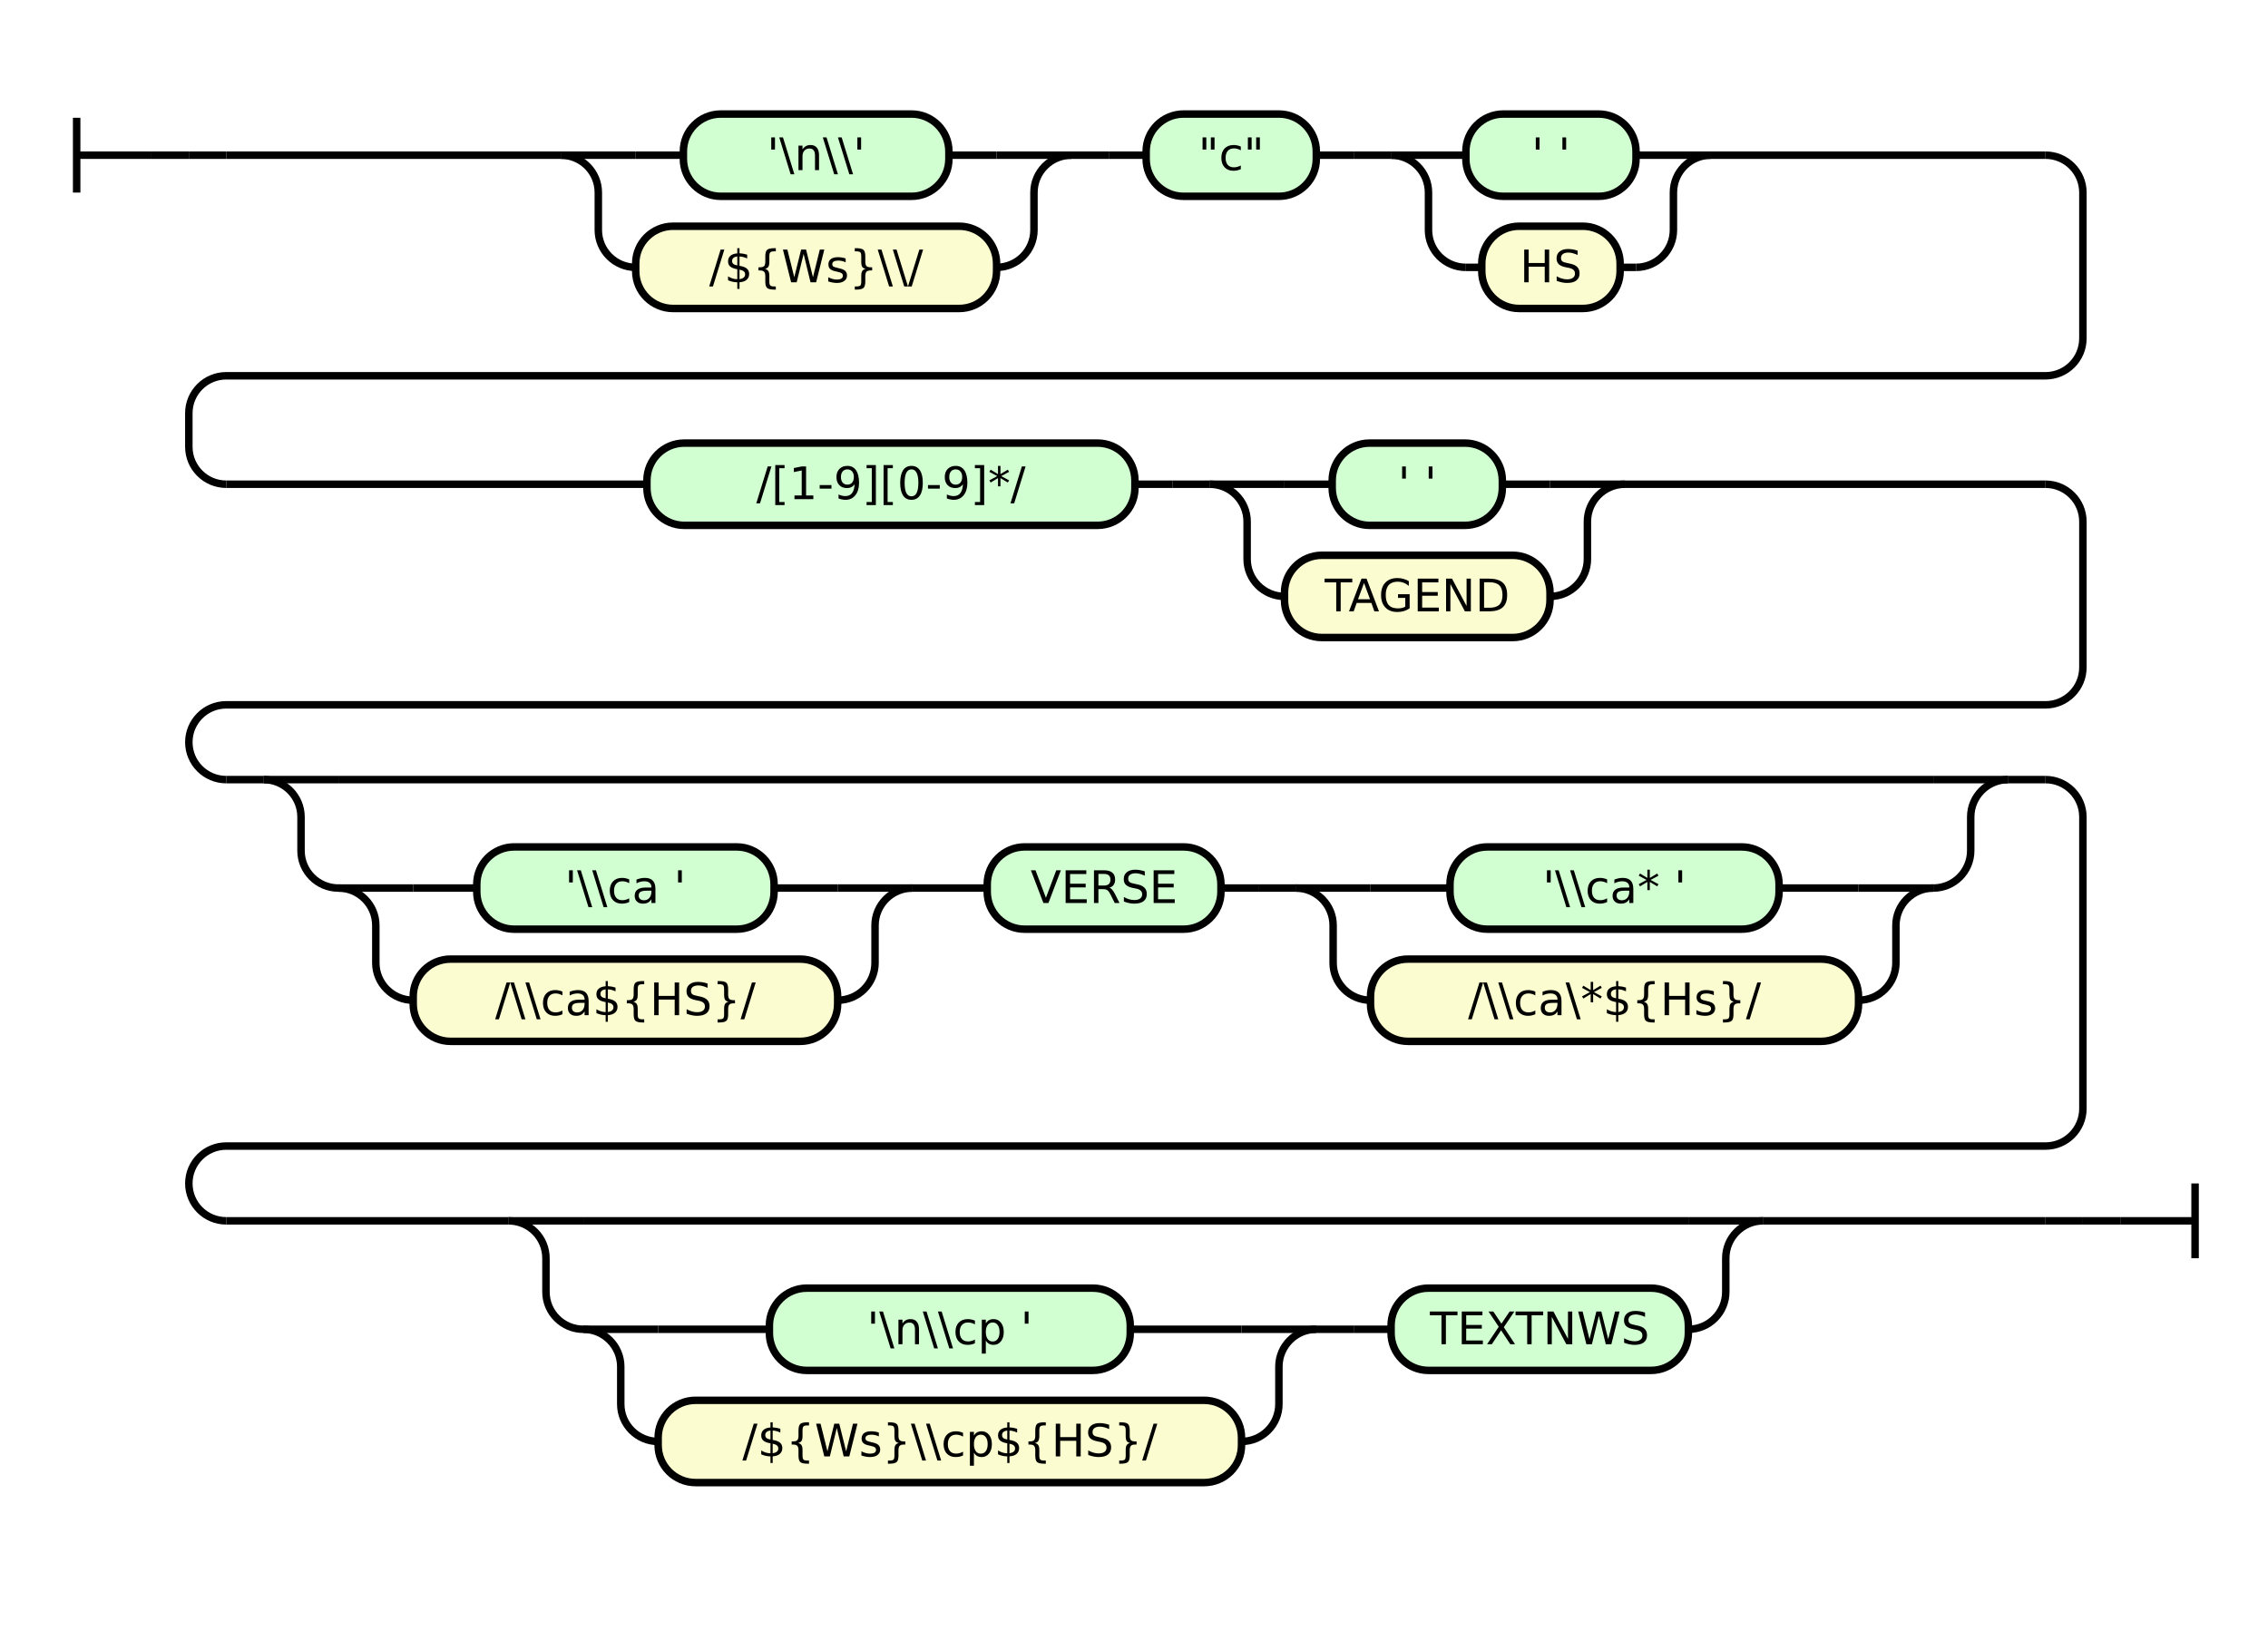
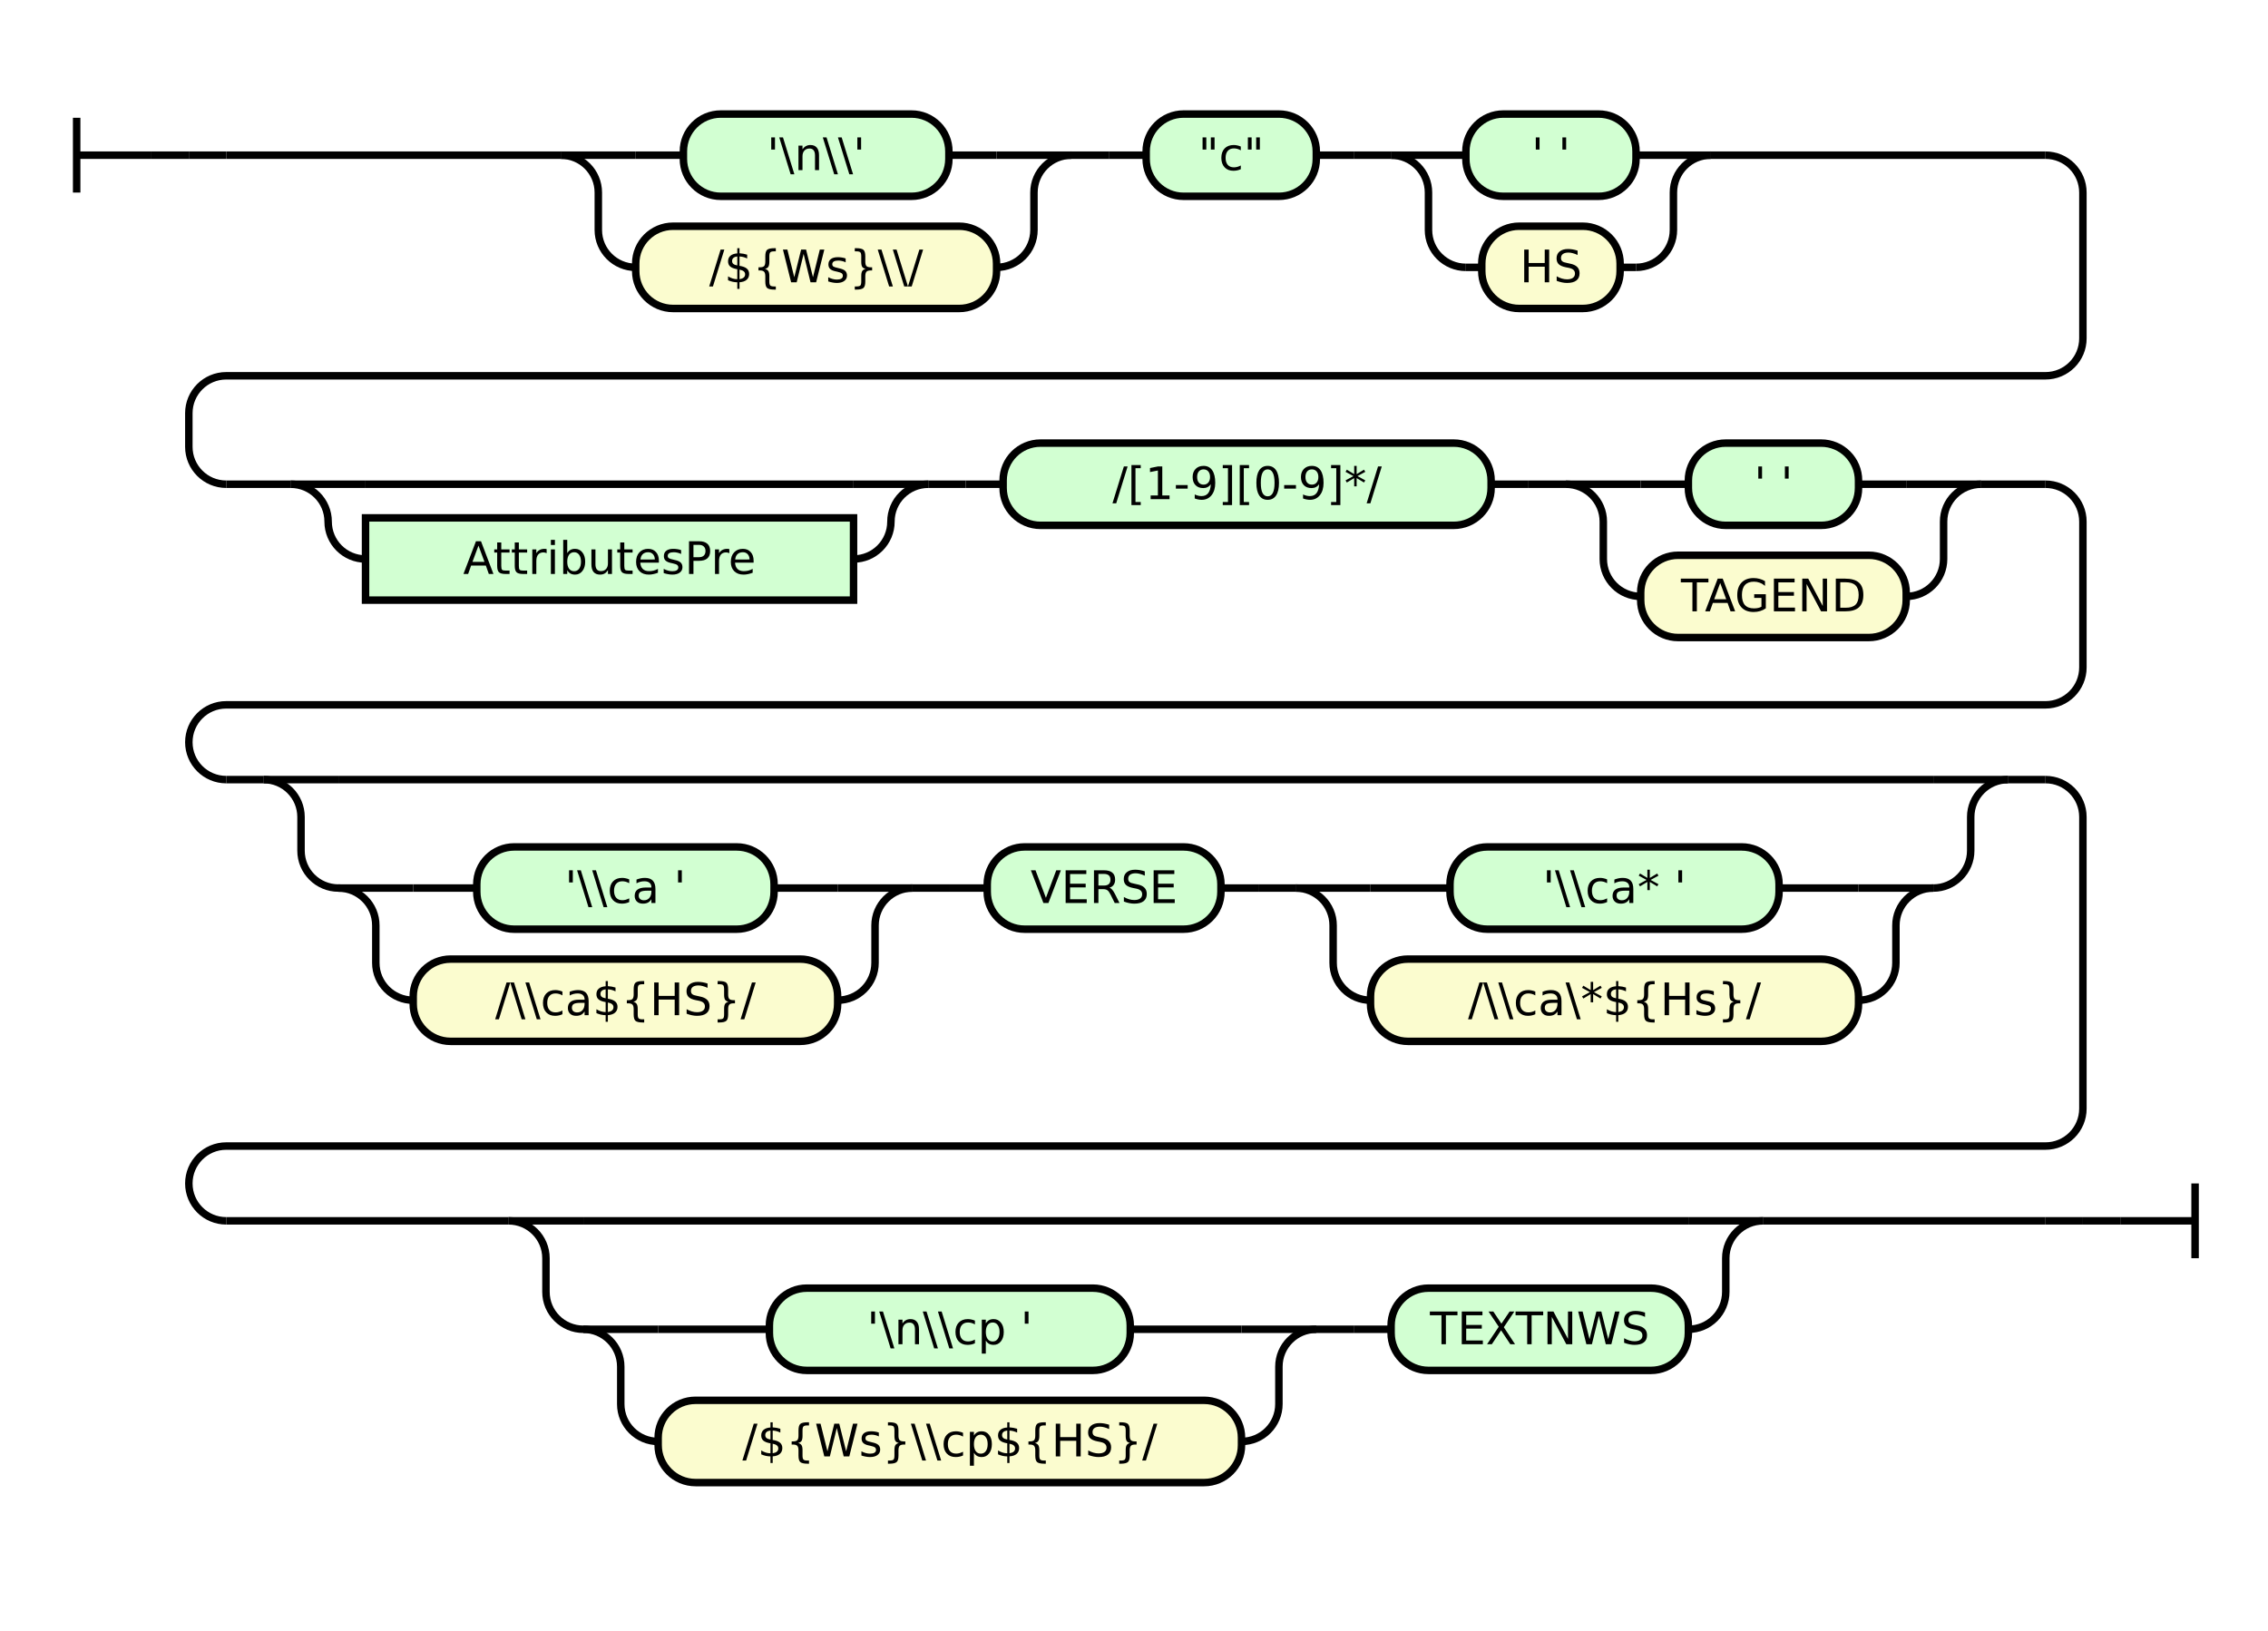
<svg xmlns="http://www.w3.org/2000/svg" class="railroad-diagram" height="436" viewBox="0 0 606.5 436" width="606.5">
  <g transform="translate(.5 .5)">
    <style>/*  */

    svg.railroad-diagram {
        background-color: hsl(30,20%,95%);
    }
    svg.railroad-diagram path {
        stroke-width: 2;
        stroke: black;
        fill: none;
    }
    svg.railroad-diagram text {
        font-size: 12px;
        text-anchor: middle;
        font-family: DejaVu Sans;
    }
    svg.railroad-diagram text.label {
        text-anchor:start;
    }
    svg.railroad-diagram text.comment {
        font-family: DejaVu Sans;
        font-size: 14px;
    }
    svg.railroad-diagram rect{
        stroke-width: 2;
        stroke: black;
        fill: rgb(210, 255, 210);
    }
    svg.railroad-diagram rect.group-box {
        stroke: gray;
        stroke-dasharray: 10 5;
        fill: none;
    }
    .terminal {
        font-family: DejaVu Sans;
    }
    svg.railroad-diagram g.altterminal rect {
        fill: rgb(251, 252, 207)
    }

/*  */
</style>
    <g>
      <path d="M 20 31 v 20 m 0 -10 h 20" />
    </g>
    <path d="M 40 41 h 10" />
    <g>
      <path d="M 50 41 h 0.0" />
      <path d="M 556.5 326 h 0.0" />
      <g>
        <path d="M 50.0 41 h 0.0" />
        <path d="M 50.0 41 h 10" />
        <g>
          <path d="M 60.0 41 h 89.5" />
          <path d="M 457.0 41 h 89.5" />
          <g>
            <path d="M 149.5 41 h 0.0" />
            <path d="M 286.0 41 h 0.0" />
            <path d="M 149.5 41 h 20" />
            <g class="terminal ">
              <path d="M 169.5 41 h 12.75" />
              <path d="M 253.25 41 h 12.75" />
              <rect height="22" rx="10" ry="10" width="71.0" x="182.25" y="30" />
              <text x="217.75" y="45">'\n\\'</text>
            </g>
            <path d="M 266.0 41 h 20" />
            <path d="M 149.5 41 a 10 10 0 0 1 10 10 v 10 a 10 10 0 0 0 10 10" />
            <g class="terminal altterminal">
              <path d="M 169.5 71 h 0.0" />
              <path d="M 266.0 71 h 0.0" />
              <rect height="22" rx="10" ry="10" width="96.5" x="169.5" y="60" />
              <text x="217.75" y="75">/${Ws}\\/</text>
            </g>
            <path d="M 266.0 71 a 10 10 0 0 0 10 -10 v -10 a 10 10 0 0 1 10 -10" />
          </g>
          <path d="M 286.0 41 h 10" />
          <path d="M 296.0 41 h 10" />
          <g class="terminal ">
            <path d="M 306.0 41 h 0.0" />
            <path d="M 351.5 41 h 0.0" />
            <rect height="22" rx="10" ry="10" width="45.5" x="306.0" y="30" />
            <text x="328.75" y="45">"c"</text>
          </g>
          <path d="M 351.5 41 h 10" />
          <path d="M 361.5 41 h 10" />
          <g>
            <path d="M 371.5 41 h 0.0" />
            <path d="M 457.0 41 h 0.0" />
            <path d="M 371.5 41 h 20" />
            <g class="terminal ">
              <path d="M 391.5 41 h 0.0" />
              <path d="M 437.0 41 h 0.0" />
              <rect height="22" rx="10" ry="10" width="45.5" x="391.5" y="30" />
              <text x="414.25" y="45">' '</text>
            </g>
            <path d="M 437.0 41 h 20" />
            <path d="M 371.5 41 a 10 10 0 0 1 10 10 v 10 a 10 10 0 0 0 10 10" />
            <g class="terminal altterminal">
              <path d="M 391.5 71 h 4.25" />
              <path d="M 432.75 71 h 4.25" />
              <rect height="22" rx="10" ry="10" width="37.0" x="395.75" y="60" />
              <text x="414.25" y="75">HS</text>
            </g>
            <path d="M 437.0 71 a 10 10 0 0 0 10 -10 v -10 a 10 10 0 0 1 10 -10" />
          </g>
        </g>
        <path d="M 546.5 41 a 10 10 0 0 1 10 10 v 39 a 10 10 0 0 1 -10 10 h -486.5 a 10 10 0 0 0 -10 10 v 9 a 10 10 0 0 0 10 10" />
        <g>
-           <path d="M 60.0 129 h 112.5" />
-           <path d="M 434.0 129 h 112.5" />
+           <path d="M 60.0 129 h 17.25" />
+           <path d="M 529.25 129 h 17.25" />
+           <g>
+             <path d="M 77.25 129 h 0.0" />
+             <path d="M 247.75 129 h 0.0" />
+             <path d="M 77.25 129 h 20" />
+             <g>
+               <path d="M 97.25 129 h 130.5" />
+             </g>
+             <path d="M 227.75 129 h 20" />
+             <path d="M 77.25 129 a 10 10 0 0 1 10 10 v 0 a 10 10 0 0 0 10 10" />
+             <g class="non-terminal ">
+               <path d="M 97.25 149 h 0.0" />
+               <path d="M 227.75 149 h 0.0" />
+               <rect height="22" width="130.5" x="97.25" y="138" />
+               <text x="162.5" y="153">AttributesPre</text>
+             </g>
+             <path d="M 227.75 149 a 10 10 0 0 0 10 -10 v 0 a 10 10 0 0 1 10 -10" />
+           </g>
+           <path d="M 247.75 129 h 10" />
+           <path d="M 257.75 129 h 10" />
          <g class="terminal ">
-             <path d="M 172.5 129 h 0.0" />
-             <path d="M 303.0 129 h 0.0" />
-             <rect height="22" rx="10" ry="10" width="130.5" x="172.5" y="118" />
-             <text x="237.75" y="133">/[1-9][0-9]*/</text>
-           </g>
-           <path d="M 303.0 129 h 10" />
-           <path d="M 313.0 129 h 10" />
-           <g>
-             <path d="M 323.0 129 h 0.0" />
-             <path d="M 434.0 129 h 0.0" />
-             <path d="M 323.0 129 h 20" />
-             <g class="terminal ">
-               <path d="M 343.0 129 h 12.75" />
-               <path d="M 401.25 129 h 12.75" />
-               <rect height="22" rx="10" ry="10" width="45.5" x="355.75" y="118" />
-               <text x="378.5" y="133">' '</text>
-             </g>
-             <path d="M 414.0 129 h 20" />
-             <path d="M 323.0 129 a 10 10 0 0 1 10 10 v 10 a 10 10 0 0 0 10 10" />
+             <path d="M 267.75 129 h 0.0" />
+             <path d="M 398.25 129 h 0.0" />
+             <rect height="22" rx="10" ry="10" width="130.5" x="267.75" y="118" />
+             <text x="333.0" y="133">/[1-9][0-9]*/</text>
+           </g>
+           <path d="M 398.25 129 h 10" />
+           <path d="M 408.25 129 h 10" />
+           <g>
+             <path d="M 418.25 129 h 0.0" />
+             <path d="M 529.25 129 h 0.0" />
+             <path d="M 418.25 129 h 20" />
+             <g class="terminal ">
+               <path d="M 438.25 129 h 12.75" />
+               <path d="M 496.5 129 h 12.75" />
+               <rect height="22" rx="10" ry="10" width="45.5" x="451.0" y="118" />
+               <text x="473.75" y="133">' '</text>
+             </g>
+             <path d="M 509.25 129 h 20" />
+             <path d="M 418.25 129 a 10 10 0 0 1 10 10 v 10 a 10 10 0 0 0 10 10" />
            <g class="terminal altterminal">
-               <path d="M 343.0 159 h 0.0" />
-               <path d="M 414.0 159 h 0.0" />
-               <rect height="22" rx="10" ry="10" width="71.0" x="343.0" y="148" />
-               <text x="378.5" y="163">TAGEND</text>
-             </g>
-             <path d="M 414.0 159 a 10 10 0 0 0 10 -10 v -10 a 10 10 0 0 1 10 -10" />
+               <path d="M 438.25 159 h 0.0" />
+               <path d="M 509.25 159 h 0.0" />
+               <rect height="22" rx="10" ry="10" width="71.0" x="438.25" y="148" />
+               <text x="473.75" y="163">TAGEND</text>
+             </g>
+             <path d="M 509.25 159 a 10 10 0 0 0 10 -10 v -10 a 10 10 0 0 1 10 -10" />
          </g>
        </g>
        <path d="M 546.5 129 a 10 10 0 0 1 10 10 v 39 a 10 10 0 0 1 -10 10 h -486.5 a 10 10 0 0 0 -10 10 v 0 a 10 10 0 0 0 10 10" />
        <g>
          <path d="M 60.0 208 h 10.0" />
          <path d="M 536.5 208 h 10.0" />
          <path d="M 70.0 208 h 20" />
          <g>
            <path d="M 90.0 208 h 426.5" />
          </g>
          <path d="M 516.5 208 h 20" />
          <path d="M 70.0 208 a 10 10 0 0 1 10 10 v 9 a 10 10 0 0 0 10 10" />
          <g>
            <path d="M 90.0 237 h 0.0" />
            <path d="M 516.5 237 h 0.0" />
            <g>
              <path d="M 90.0 237 h 0.0" />
              <path d="M 243.5 237 h 0.0" />
              <path d="M 90.0 237 h 20" />
              <g class="terminal ">
                <path d="M 110.0 237 h 17.0" />
                <path d="M 206.5 237 h 17.0" />
                <rect height="22" rx="10" ry="10" width="79.5" x="127.0" y="226" />
                <text x="166.75" y="241">'\\ca '</text>
              </g>
              <path d="M 223.5 237 h 20" />
              <path d="M 90.0 237 a 10 10 0 0 1 10 10 v 10 a 10 10 0 0 0 10 10" />
              <g class="terminal altterminal">
                <path d="M 110.0 267 h 0.0" />
                <path d="M 223.5 267 h 0.0" />
                <rect height="22" rx="10" ry="10" width="113.5" x="110.0" y="256" />
                <text x="166.75" y="271">/\\ca${HS}/</text>
              </g>
              <path d="M 223.5 267 a 10 10 0 0 0 10 -10 v -10 a 10 10 0 0 1 10 -10" />
            </g>
            <path d="M 243.5 237 h 10" />
            <path d="M 253.5 237 h 10" />
            <g class="terminal ">
              <path d="M 263.5 237 h 0.0" />
              <path d="M 326.0 237 h 0.0" />
              <rect height="22" rx="10" ry="10" width="62.5" x="263.5" y="226" />
              <text x="294.75" y="241">VERSE</text>
            </g>
            <path d="M 326.0 237 h 10" />
            <path d="M 336.0 237 h 10" />
            <g>
              <path d="M 346.0 237 h 0.0" />
              <path d="M 516.5 237 h 0.0" />
              <path d="M 346.0 237 h 20" />
              <g class="terminal ">
                <path d="M 366.0 237 h 21.25" />
                <path d="M 475.25 237 h 21.25" />
                <rect height="22" rx="10" ry="10" width="88.0" x="387.25" y="226" />
                <text x="431.25" y="241">'\\ca* '</text>
              </g>
              <path d="M 496.5 237 h 20" />
              <path d="M 346.0 237 a 10 10 0 0 1 10 10 v 10 a 10 10 0 0 0 10 10" />
              <g class="terminal altterminal">
                <path d="M 366.0 267 h 0.0" />
                <path d="M 496.5 267 h 0.0" />
                <rect height="22" rx="10" ry="10" width="130.5" x="366.0" y="256" />
                <text x="431.25" y="271">/\\ca\*${Hs}/</text>
              </g>
              <path d="M 496.5 267 a 10 10 0 0 0 10 -10 v -10 a 10 10 0 0 1 10 -10" />
            </g>
          </g>
          <path d="M 516.5 237 a 10 10 0 0 0 10 -10 v -9 a 10 10 0 0 1 10 -10" />
        </g>
        <path d="M 546.5 208 a 10 10 0 0 1 10 10 v 78 a 10 10 0 0 1 -10 10 h -486.5 a 10 10 0 0 0 -10 10 v 0 a 10 10 0 0 0 10 10" />
        <g>
          <path d="M 60.0 326 h 75.5" />
          <path d="M 471.0 326 h 75.5" />
          <path d="M 135.5 326 h 20" />
          <g>
            <path d="M 155.5 326 h 295.5" />
          </g>
          <path d="M 451.0 326 h 20" />
          <path d="M 135.5 326 a 10 10 0 0 1 10 10 v 9 a 10 10 0 0 0 10 10" />
          <g>
            <path d="M 155.5 355 h 0.0" />
            <path d="M 451.0 355 h 0.0" />
            <g>
              <path d="M 155.5 355 h 0.0" />
              <path d="M 351.5 355 h 0.0" />
              <path d="M 155.5 355 h 20" />
              <g class="terminal ">
                <path d="M 175.5 355 h 29.75" />
                <path d="M 301.75 355 h 29.75" />
                <rect height="22" rx="10" ry="10" width="96.5" x="205.25" y="344" />
                <text x="253.5" y="359">'\n\\cp '</text>
              </g>
              <path d="M 331.5 355 h 20" />
              <path d="M 155.5 355 a 10 10 0 0 1 10 10 v 10 a 10 10 0 0 0 10 10" />
              <g class="terminal altterminal">
                <path d="M 175.5 385 h 0.0" />
                <path d="M 331.5 385 h 0.0" />
                <rect height="22" rx="10" ry="10" width="156.0" x="175.5" y="374" />
                <text x="253.5" y="389">/${Ws}\\cp${HS}/</text>
              </g>
              <path d="M 331.5 385 a 10 10 0 0 0 10 -10 v -10 a 10 10 0 0 1 10 -10" />
            </g>
            <path d="M 351.5 355 h 10" />
            <path d="M 361.5 355 h 10" />
            <g class="terminal ">
              <path d="M 371.5 355 h 0.0" />
              <path d="M 451.0 355 h 0.0" />
              <rect height="22" rx="10" ry="10" width="79.5" x="371.5" y="344" />
              <text x="411.25" y="359">TEXTNWS</text>
            </g>
          </g>
          <path d="M 451.0 355 a 10 10 0 0 0 10 -10 v -9 a 10 10 0 0 1 10 -10" />
        </g>
        <path d="M 546.5 326 h 10" />
        <path d="M 556.5 326 h 0.0" />
      </g>
    </g>
    <path d="M 556.5 326 h 10" />
    <path d="M 566.5 326 h 20 m 0 -10 v 20" />
  </g>
</svg>
